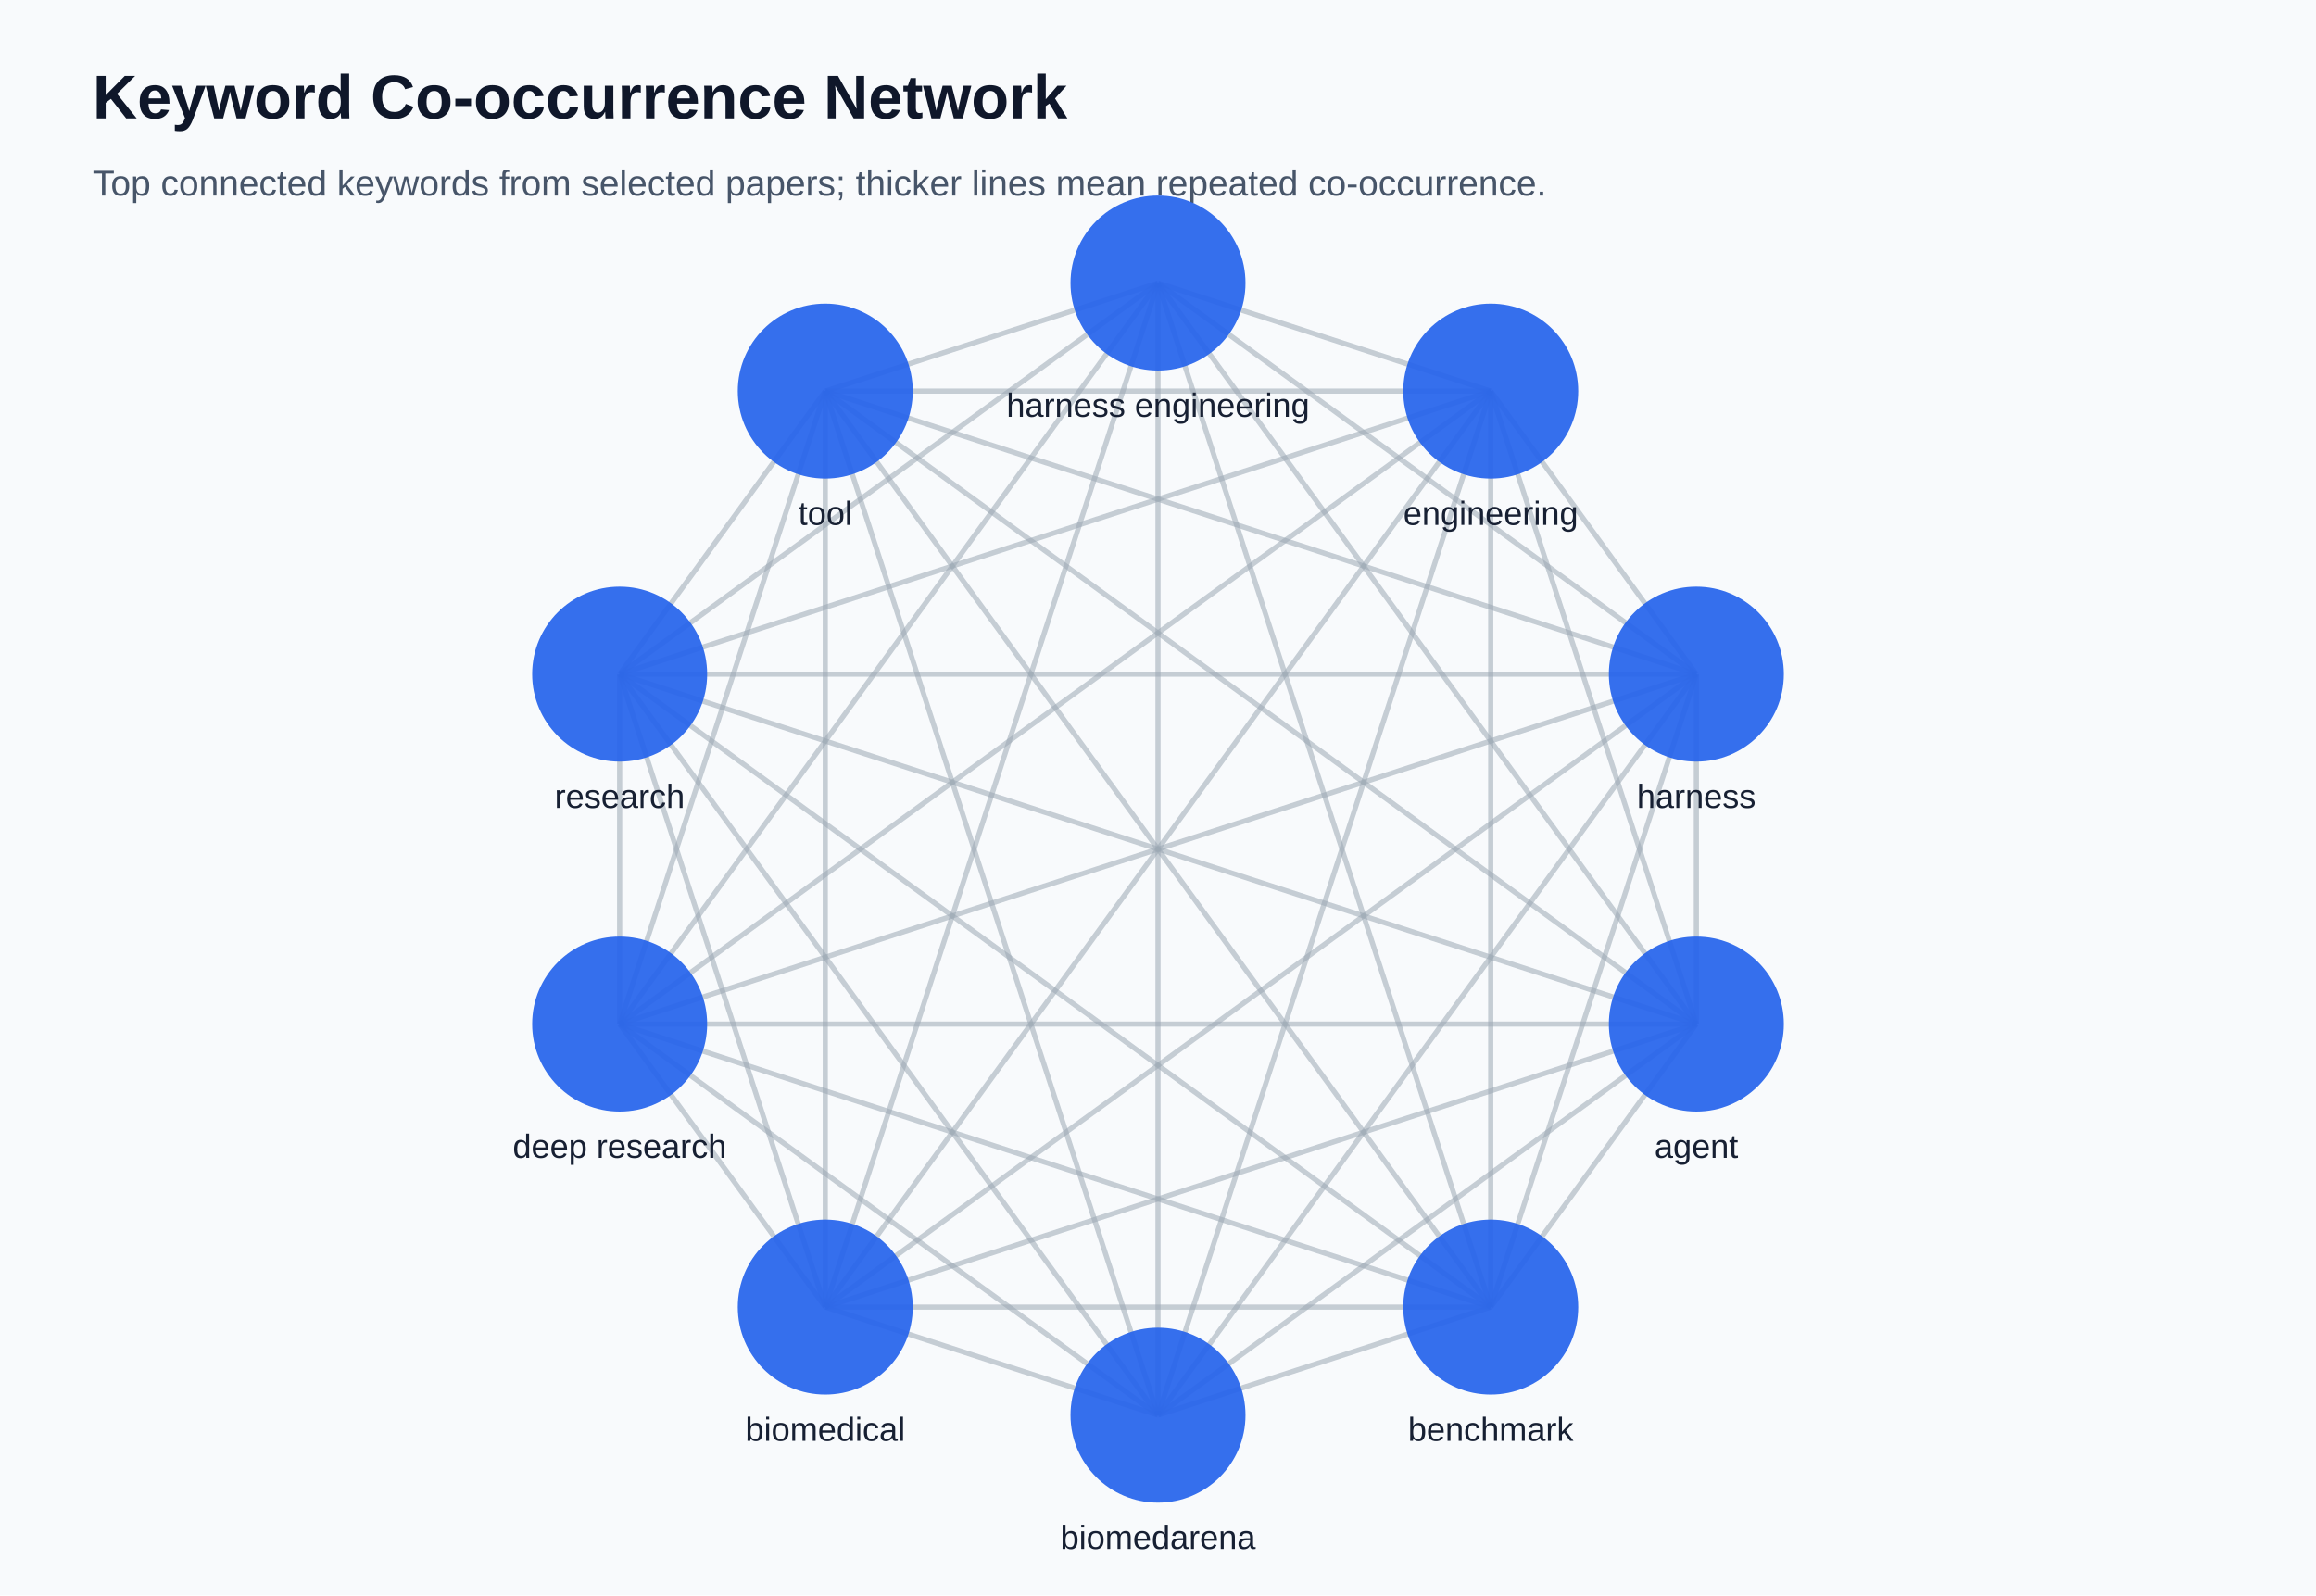
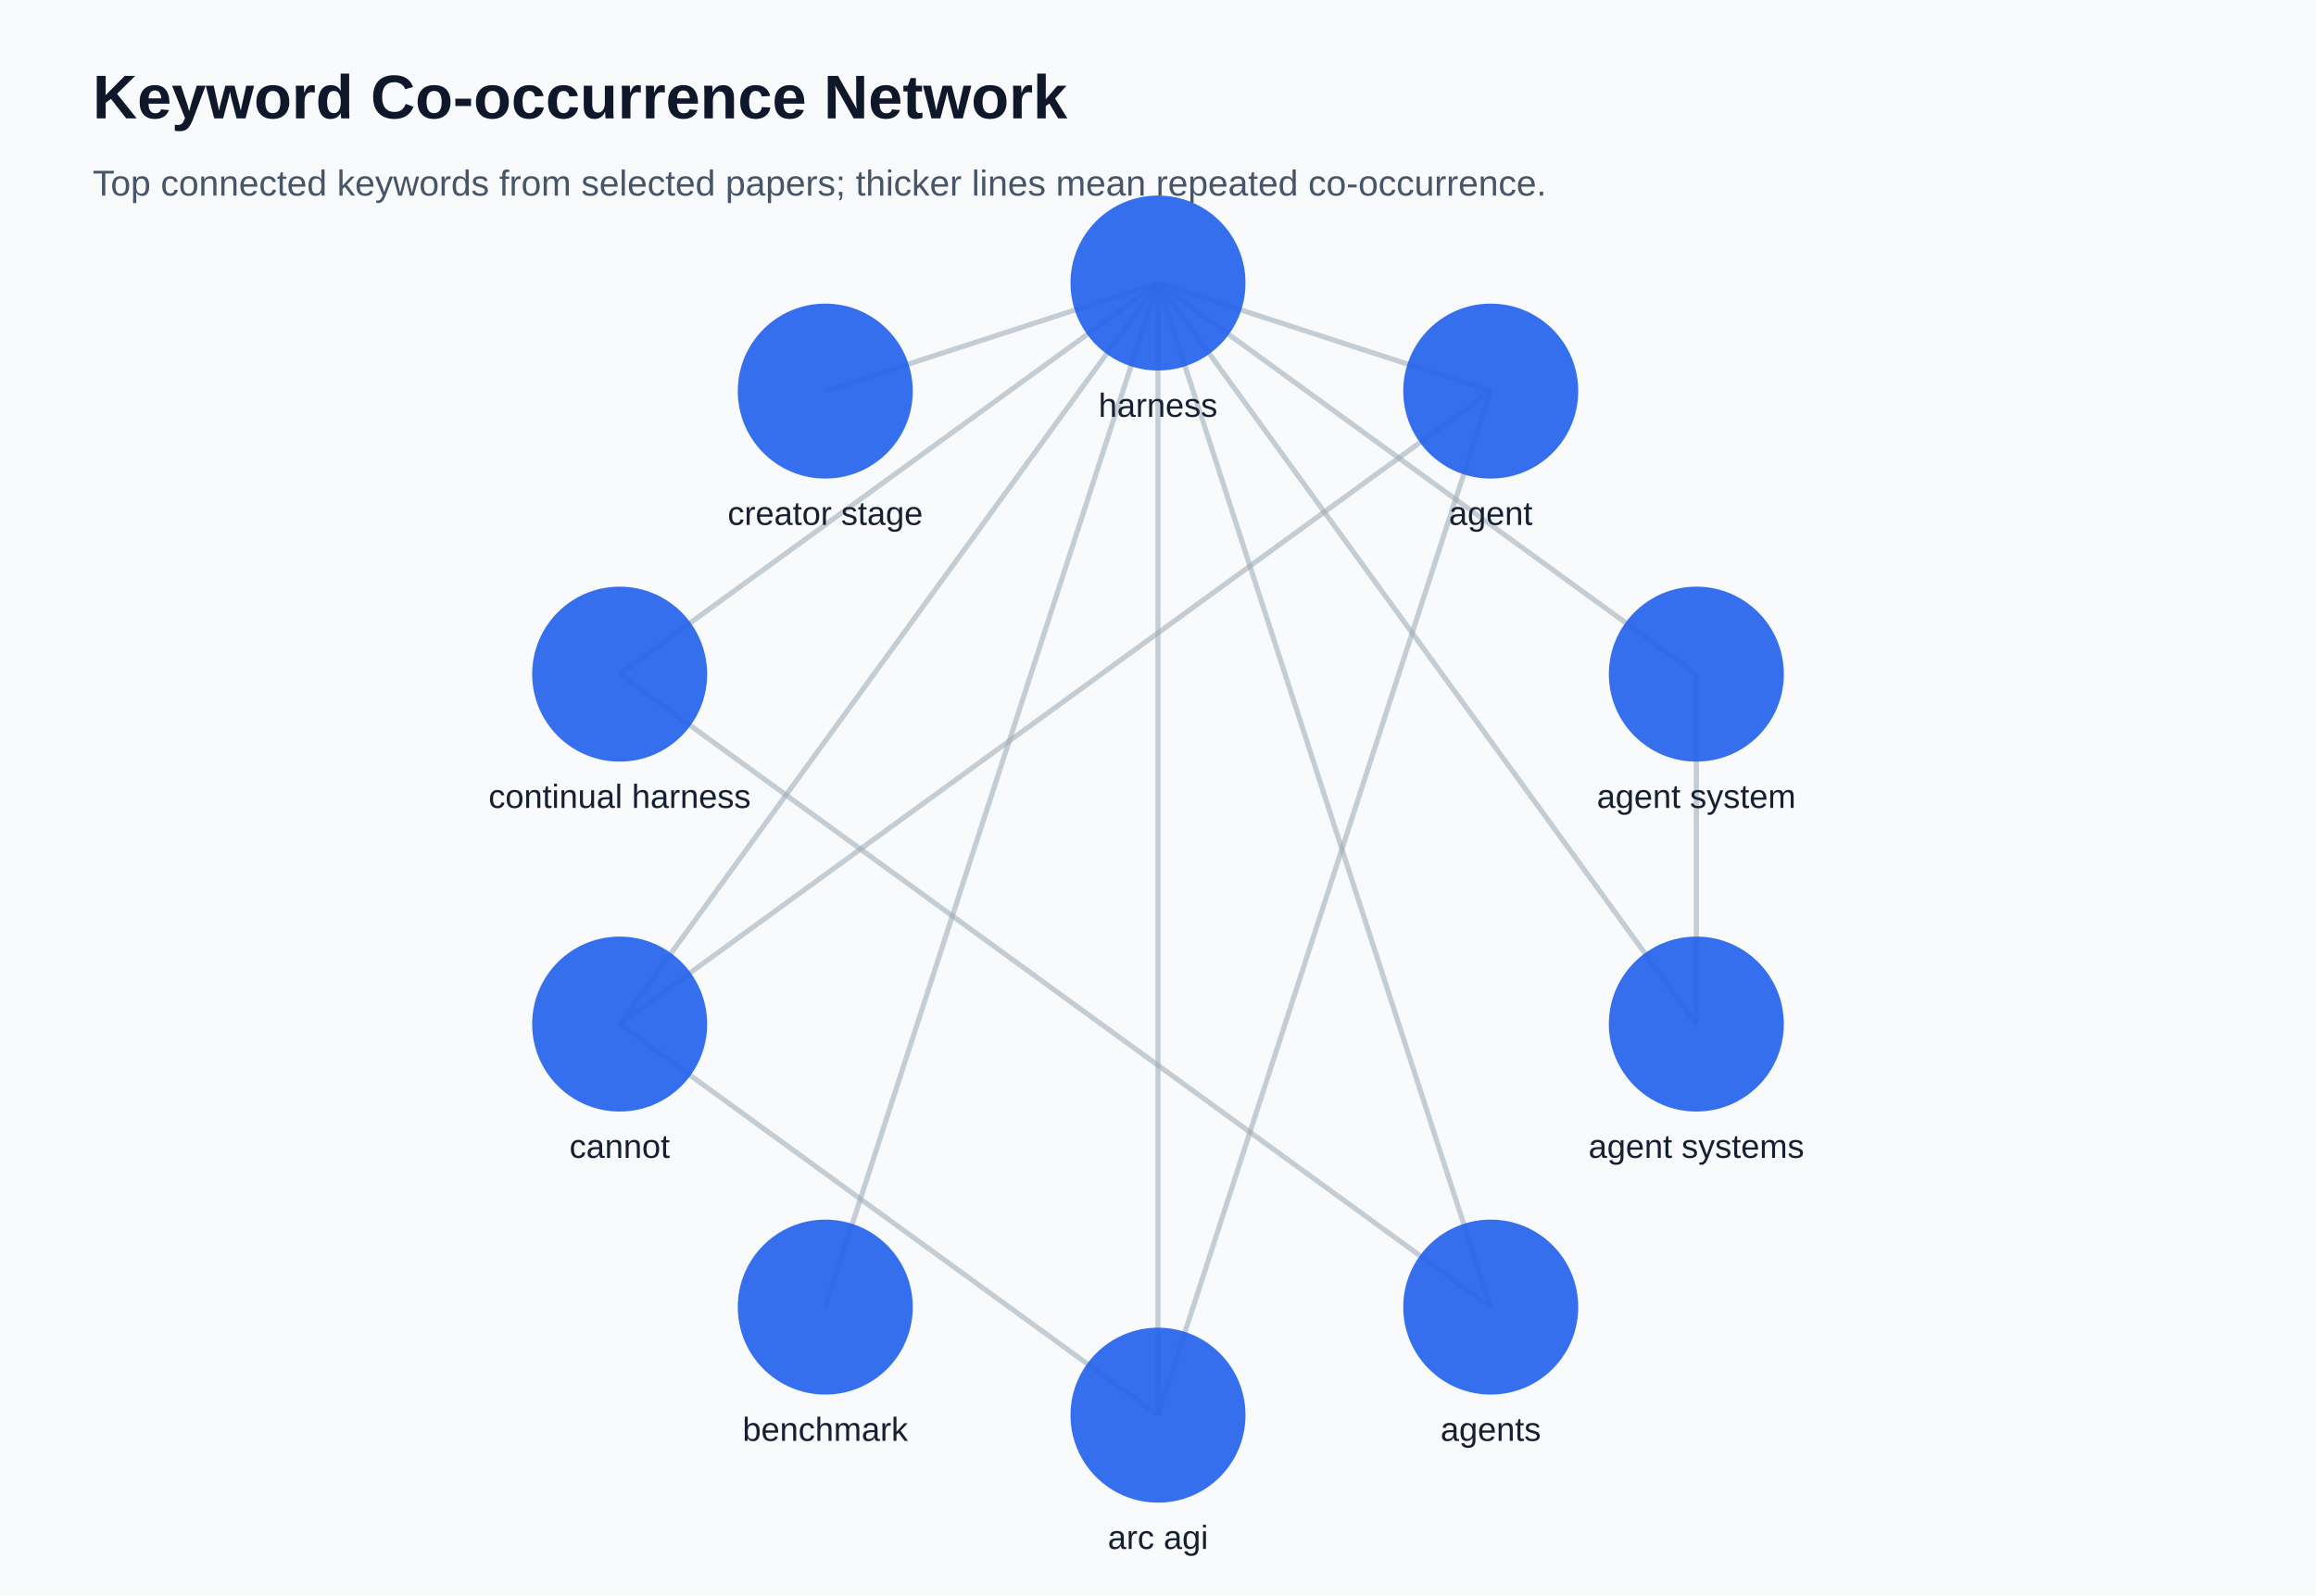
<svg xmlns="http://www.w3.org/2000/svg" width="900" height="620" viewBox="0 0 900 620">
  <rect width="100%" height="100%" fill="#f8fafc" />
  <text x="36" y="46" font-family="Arial, sans-serif" font-size="24" font-weight="700" fill="#0f172a">Keyword Co-occurrence Network</text>
  <text x="36" y="76" font-family="Arial, sans-serif" font-size="14" fill="#475569">Top connected keywords from selected papers; thicker lines mean repeated co-occurrence.</text>
-   <line x1="659.2" y1="398.0" x2="579.3" y2="508.0" stroke="#9aa7b3" stroke-width="2" opacity="0.55" />
-   <line x1="659.2" y1="398.0" x2="450.0" y2="550.0" stroke="#9aa7b3" stroke-width="2" opacity="0.55" />
-   <line x1="659.2" y1="398.0" x2="320.7" y2="508.0" stroke="#9aa7b3" stroke-width="2" opacity="0.55" />
-   <line x1="659.2" y1="398.0" x2="240.8" y2="398.0" stroke="#9aa7b3" stroke-width="2" opacity="0.55" />
-   <line x1="659.2" y1="398.0" x2="579.3" y2="152.0" stroke="#9aa7b3" stroke-width="2" opacity="0.55" />
-   <line x1="659.2" y1="398.0" x2="659.2" y2="262.0" stroke="#9aa7b3" stroke-width="2" opacity="0.55" />
+   <line x1="579.3" y1="508.0" x2="240.8" y2="262.0" stroke="#9aa7b3" stroke-width="2" opacity="0.55" />
+   <line x1="579.3" y1="508.0" x2="450.0" y2="110.0" stroke="#9aa7b3" stroke-width="2" opacity="0.55" />
+   <line x1="240.8" y1="262.0" x2="450.0" y2="110.0" stroke="#9aa7b3" stroke-width="2" opacity="0.55" />
+   <line x1="320.7" y1="508.0" x2="450.0" y2="110.0" stroke="#9aa7b3" stroke-width="2" opacity="0.55" />
+   <line x1="659.2" y1="262.0" x2="659.2" y2="398.0" stroke="#9aa7b3" stroke-width="2" opacity="0.55" />
+   <line x1="659.2" y1="262.0" x2="450.0" y2="110.0" stroke="#9aa7b3" stroke-width="2" opacity="0.55" />
  <line x1="659.2" y1="398.0" x2="450.0" y2="110.0" stroke="#9aa7b3" stroke-width="2" opacity="0.55" />
-   <line x1="659.2" y1="398.0" x2="240.8" y2="262.0" stroke="#9aa7b3" stroke-width="2" opacity="0.55" />
-   <line x1="659.2" y1="398.0" x2="320.7" y2="152.0" stroke="#9aa7b3" stroke-width="2" opacity="0.55" />
-   <line x1="579.3" y1="508.0" x2="450.0" y2="550.0" stroke="#9aa7b3" stroke-width="2" opacity="0.55" />
-   <line x1="579.3" y1="508.0" x2="320.7" y2="508.0" stroke="#9aa7b3" stroke-width="2" opacity="0.55" />
-   <line x1="579.3" y1="508.0" x2="240.8" y2="398.0" stroke="#9aa7b3" stroke-width="2" opacity="0.55" />
-   <line x1="579.3" y1="508.0" x2="579.3" y2="152.0" stroke="#9aa7b3" stroke-width="2" opacity="0.55" />
-   <line x1="579.3" y1="508.0" x2="659.2" y2="262.0" stroke="#9aa7b3" stroke-width="2" opacity="0.55" />
-   <line x1="579.3" y1="508.0" x2="450.0" y2="110.0" stroke="#9aa7b3" stroke-width="2" opacity="0.55" />
-   <line x1="579.3" y1="508.0" x2="240.8" y2="262.0" stroke="#9aa7b3" stroke-width="2" opacity="0.55" />
-   <line x1="579.3" y1="508.0" x2="320.7" y2="152.0" stroke="#9aa7b3" stroke-width="2" opacity="0.55" />
-   <line x1="450.0" y1="550.0" x2="320.7" y2="508.0" stroke="#9aa7b3" stroke-width="2" opacity="0.55" />
+   <line x1="579.3" y1="152.0" x2="450.0" y2="550.0" stroke="#9aa7b3" stroke-width="2" opacity="0.55" />
+   <line x1="579.3" y1="152.0" x2="240.8" y2="398.0" stroke="#9aa7b3" stroke-width="2" opacity="0.55" />
+   <line x1="579.3" y1="152.0" x2="450.0" y2="110.0" stroke="#9aa7b3" stroke-width="2" opacity="0.55" />
  <line x1="450.0" y1="550.0" x2="240.8" y2="398.0" stroke="#9aa7b3" stroke-width="2" opacity="0.55" />
-   <line x1="450.0" y1="550.0" x2="579.3" y2="152.0" stroke="#9aa7b3" stroke-width="2" opacity="0.55" />
-   <line x1="450.0" y1="550.0" x2="659.2" y2="262.0" stroke="#9aa7b3" stroke-width="2" opacity="0.55" />
  <line x1="450.0" y1="550.0" x2="450.0" y2="110.0" stroke="#9aa7b3" stroke-width="2" opacity="0.55" />
-   <line x1="450.0" y1="550.0" x2="240.8" y2="262.0" stroke="#9aa7b3" stroke-width="2" opacity="0.55" />
-   <line x1="450.0" y1="550.0" x2="320.7" y2="152.0" stroke="#9aa7b3" stroke-width="2" opacity="0.55" />
-   <line x1="320.7" y1="508.0" x2="240.8" y2="398.0" stroke="#9aa7b3" stroke-width="2" opacity="0.55" />
-   <line x1="320.7" y1="508.0" x2="579.3" y2="152.0" stroke="#9aa7b3" stroke-width="2" opacity="0.55" />
-   <line x1="320.7" y1="508.0" x2="659.2" y2="262.0" stroke="#9aa7b3" stroke-width="2" opacity="0.55" />
-   <line x1="320.7" y1="508.0" x2="450.0" y2="110.0" stroke="#9aa7b3" stroke-width="2" opacity="0.55" />
-   <line x1="320.7" y1="508.0" x2="240.8" y2="262.0" stroke="#9aa7b3" stroke-width="2" opacity="0.55" />
-   <line x1="320.7" y1="508.0" x2="320.7" y2="152.0" stroke="#9aa7b3" stroke-width="2" opacity="0.55" />
-   <line x1="240.8" y1="398.0" x2="579.3" y2="152.0" stroke="#9aa7b3" stroke-width="2" opacity="0.55" />
-   <line x1="240.8" y1="398.0" x2="659.2" y2="262.0" stroke="#9aa7b3" stroke-width="2" opacity="0.55" />
  <line x1="240.8" y1="398.0" x2="450.0" y2="110.0" stroke="#9aa7b3" stroke-width="2" opacity="0.55" />
-   <line x1="240.8" y1="398.0" x2="240.8" y2="262.0" stroke="#9aa7b3" stroke-width="2" opacity="0.55" />
-   <line x1="240.8" y1="398.0" x2="320.7" y2="152.0" stroke="#9aa7b3" stroke-width="2" opacity="0.55" />
-   <line x1="579.3" y1="152.0" x2="659.2" y2="262.0" stroke="#9aa7b3" stroke-width="2" opacity="0.55" />
-   <line x1="579.3" y1="152.0" x2="450.0" y2="110.0" stroke="#9aa7b3" stroke-width="2" opacity="0.55" />
-   <line x1="579.3" y1="152.0" x2="240.8" y2="262.0" stroke="#9aa7b3" stroke-width="2" opacity="0.55" />
-   <line x1="579.3" y1="152.0" x2="320.7" y2="152.0" stroke="#9aa7b3" stroke-width="2" opacity="0.55" />
-   <line x1="659.2" y1="262.0" x2="450.0" y2="110.0" stroke="#9aa7b3" stroke-width="2" opacity="0.55" />
-   <line x1="659.2" y1="262.0" x2="240.8" y2="262.0" stroke="#9aa7b3" stroke-width="2" opacity="0.55" />
-   <line x1="659.2" y1="262.0" x2="320.7" y2="152.0" stroke="#9aa7b3" stroke-width="2" opacity="0.55" />
-   <line x1="450.0" y1="110.0" x2="240.8" y2="262.0" stroke="#9aa7b3" stroke-width="2" opacity="0.55" />
-   <line x1="450.0" y1="110.0" x2="320.7" y2="152.0" stroke="#9aa7b3" stroke-width="2" opacity="0.55" />
-   <line x1="240.8" y1="262.0" x2="320.7" y2="152.0" stroke="#9aa7b3" stroke-width="2" opacity="0.55" />
+   <line x1="320.7" y1="152.0" x2="450.0" y2="110.0" stroke="#9aa7b3" stroke-width="2" opacity="0.55" />
  <circle cx="450.0" cy="110.0" r="34" fill="#2563eb" opacity="0.92" />
-   <text x="450.0" y="162.0" text-anchor="middle" font-family="Arial, sans-serif" font-size="13" fill="#172033">harness engineering</text>
+   <text x="450.0" y="162.0" text-anchor="middle" font-family="Arial, sans-serif" font-size="13" fill="#172033">harness</text>
  <circle cx="579.3" cy="152.0" r="34" fill="#2563eb" opacity="0.92" />
-   <text x="579.3" y="204.0" text-anchor="middle" font-family="Arial, sans-serif" font-size="13" fill="#172033">engineering</text>
+   <text x="579.3" y="204.0" text-anchor="middle" font-family="Arial, sans-serif" font-size="13" fill="#172033">agent</text>
  <circle cx="659.2" cy="262.0" r="34" fill="#2563eb" opacity="0.92" />
-   <text x="659.2" y="314.0" text-anchor="middle" font-family="Arial, sans-serif" font-size="13" fill="#172033">harness</text>
+   <text x="659.2" y="314.0" text-anchor="middle" font-family="Arial, sans-serif" font-size="13" fill="#172033">agent system</text>
  <circle cx="659.2" cy="398.0" r="34" fill="#2563eb" opacity="0.92" />
-   <text x="659.2" y="450.0" text-anchor="middle" font-family="Arial, sans-serif" font-size="13" fill="#172033">agent</text>
+   <text x="659.2" y="450.0" text-anchor="middle" font-family="Arial, sans-serif" font-size="13" fill="#172033">agent systems</text>
  <circle cx="579.3" cy="508.0" r="34" fill="#2563eb" opacity="0.92" />
-   <text x="579.3" y="560.0" text-anchor="middle" font-family="Arial, sans-serif" font-size="13" fill="#172033">benchmark</text>
+   <text x="579.3" y="560.0" text-anchor="middle" font-family="Arial, sans-serif" font-size="13" fill="#172033">agents</text>
  <circle cx="450.0" cy="550.0" r="34" fill="#2563eb" opacity="0.92" />
-   <text x="450.0" y="602.0" text-anchor="middle" font-family="Arial, sans-serif" font-size="13" fill="#172033">biomedarena</text>
+   <text x="450.0" y="602.0" text-anchor="middle" font-family="Arial, sans-serif" font-size="13" fill="#172033">arc agi</text>
  <circle cx="320.7" cy="508.0" r="34" fill="#2563eb" opacity="0.92" />
-   <text x="320.7" y="560.0" text-anchor="middle" font-family="Arial, sans-serif" font-size="13" fill="#172033">biomedical</text>
+   <text x="320.7" y="560.0" text-anchor="middle" font-family="Arial, sans-serif" font-size="13" fill="#172033">benchmark</text>
  <circle cx="240.8" cy="398.0" r="34" fill="#2563eb" opacity="0.92" />
-   <text x="240.8" y="450.0" text-anchor="middle" font-family="Arial, sans-serif" font-size="13" fill="#172033">deep research</text>
+   <text x="240.8" y="450.0" text-anchor="middle" font-family="Arial, sans-serif" font-size="13" fill="#172033">cannot</text>
  <circle cx="240.8" cy="262.0" r="34" fill="#2563eb" opacity="0.92" />
-   <text x="240.8" y="314.0" text-anchor="middle" font-family="Arial, sans-serif" font-size="13" fill="#172033">research</text>
+   <text x="240.8" y="314.0" text-anchor="middle" font-family="Arial, sans-serif" font-size="13" fill="#172033">continual harness</text>
  <circle cx="320.7" cy="152.0" r="34" fill="#2563eb" opacity="0.92" />
-   <text x="320.7" y="204.0" text-anchor="middle" font-family="Arial, sans-serif" font-size="13" fill="#172033">tool</text>
+   <text x="320.7" y="204.0" text-anchor="middle" font-family="Arial, sans-serif" font-size="13" fill="#172033">creator stage</text>
</svg>
